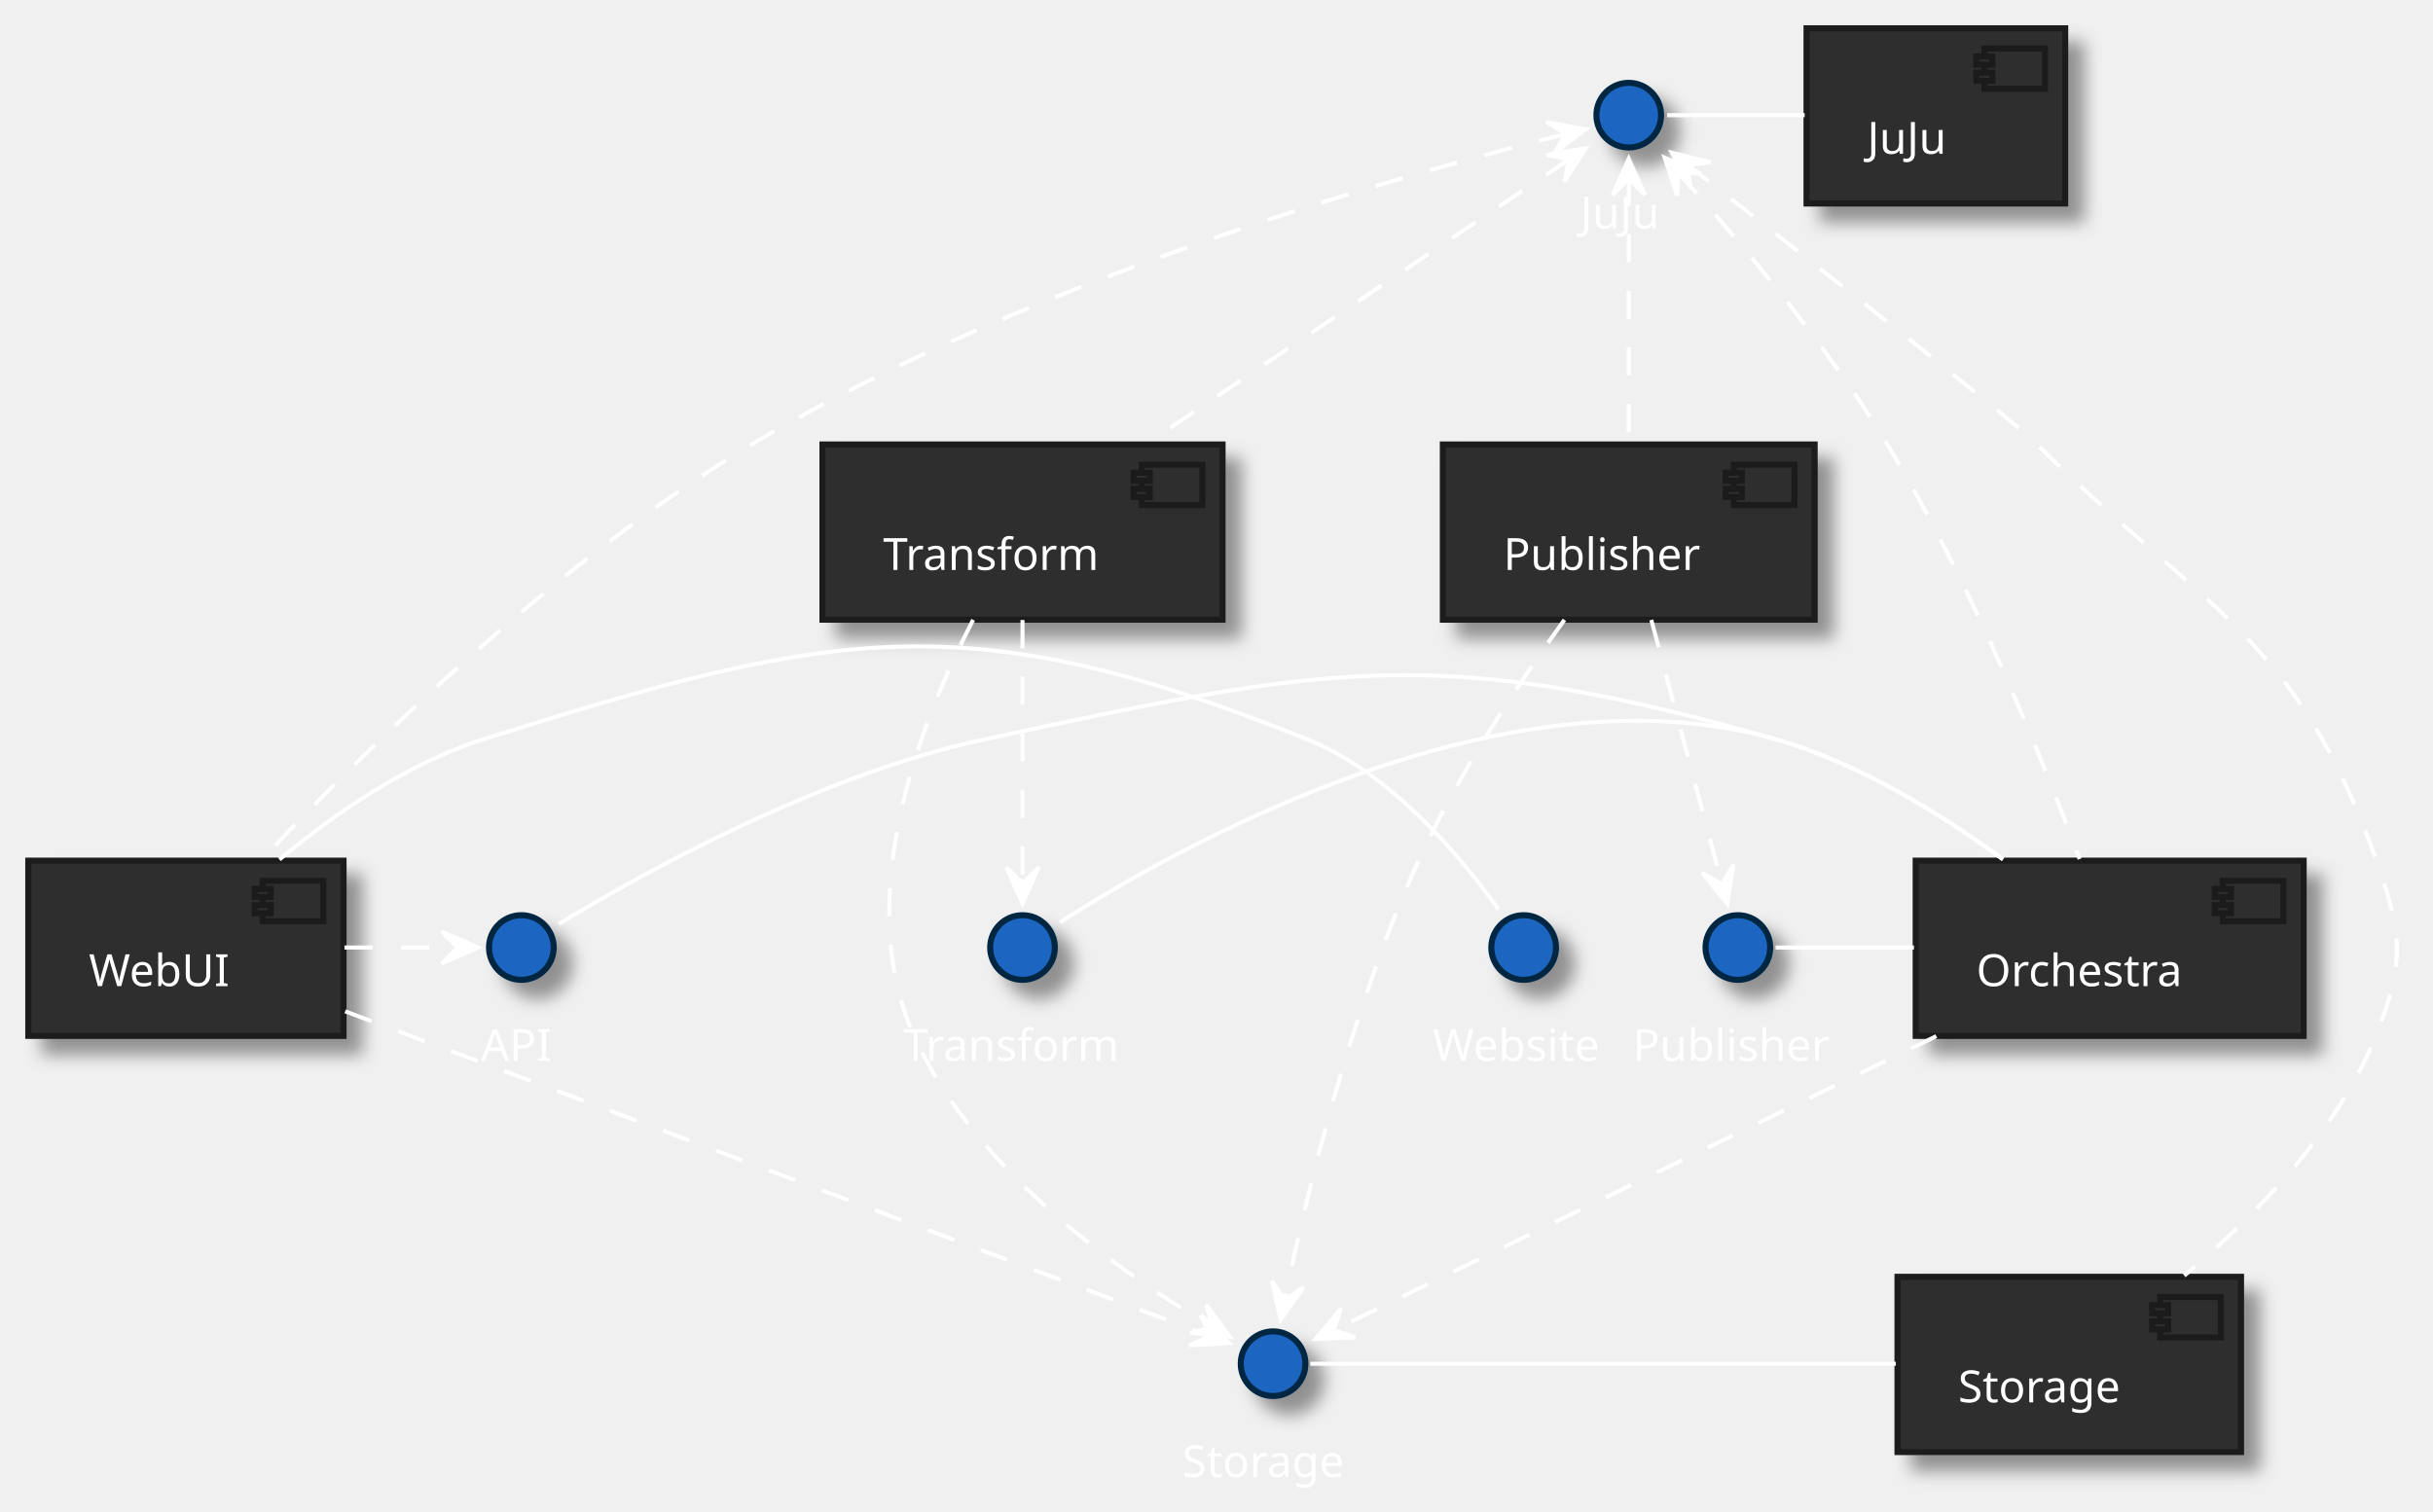
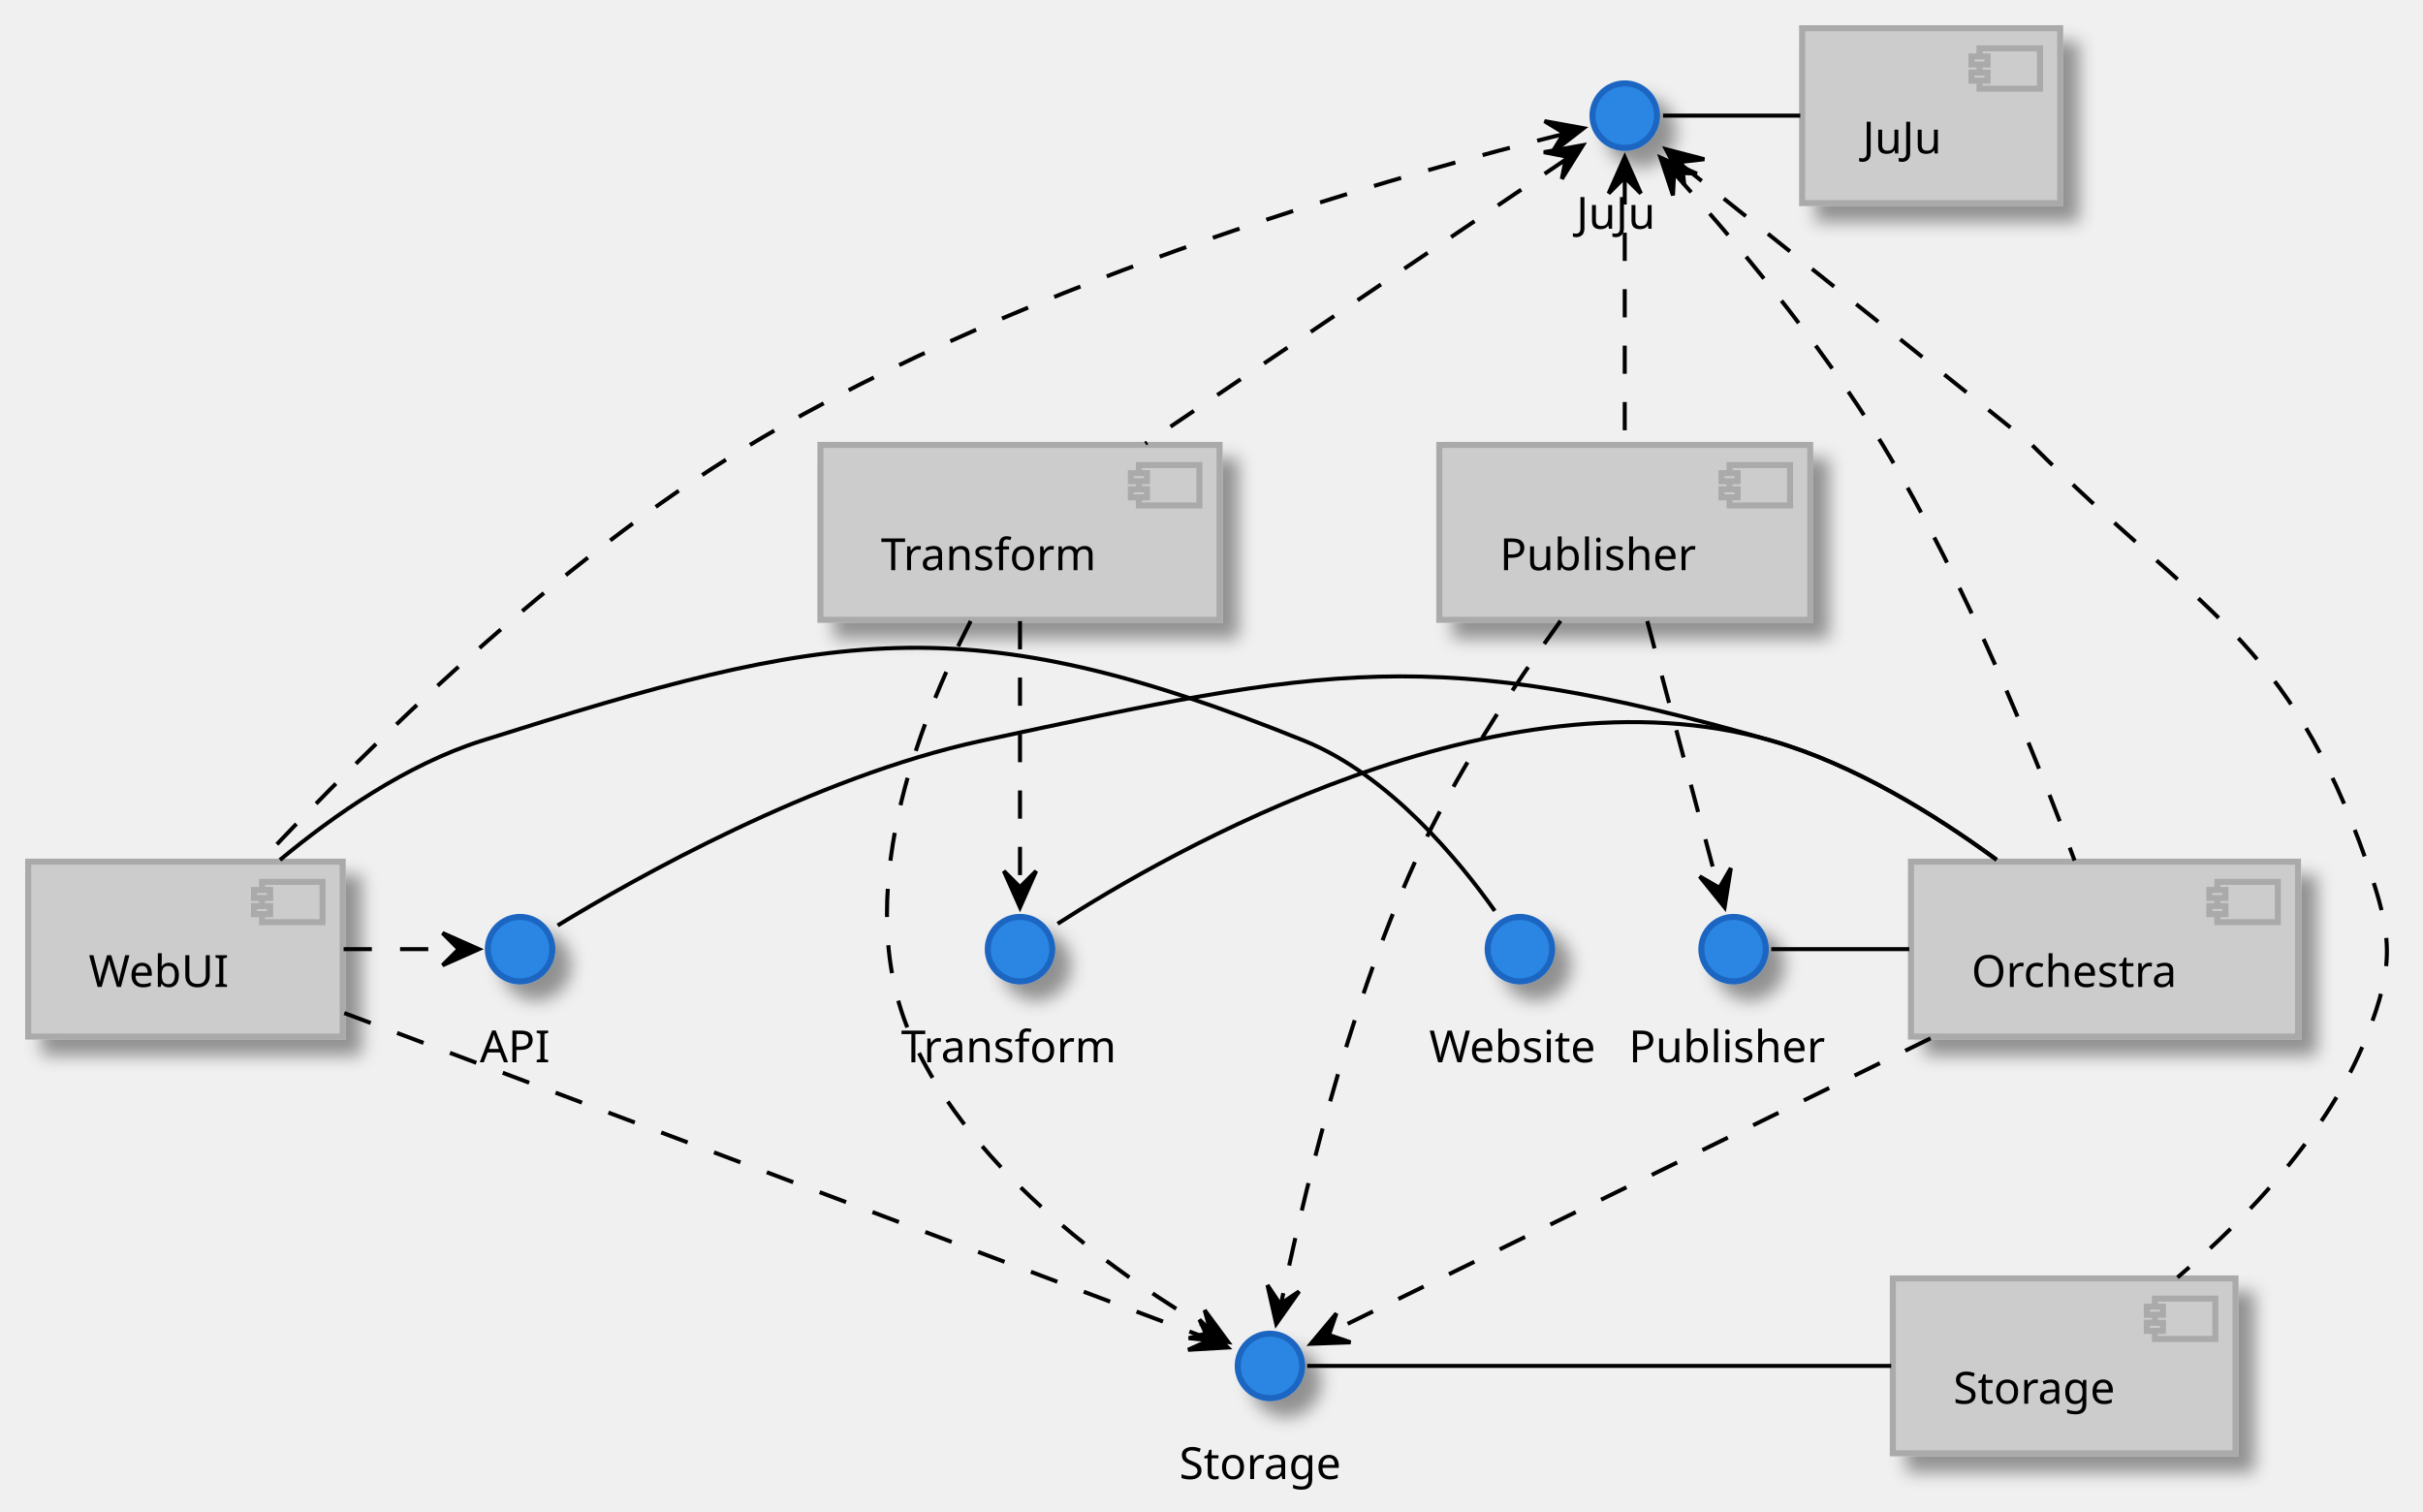
- <svg xmlns="http://www.w3.org/2000/svg" contentScriptType="application/ecmascript" contentStyleType="text/css" height="374px" preserveAspectRatio="none" style="width:602px;height:374px;background:#00000000;" version="1.1" viewBox="0 0 602 374" width="602px" zoomAndPan="magnify">
+ <svg xmlns="http://www.w3.org/2000/svg" contentScriptType="application/ecmascript" contentStyleType="text/css" height="375px" preserveAspectRatio="none" style="width:601px;height:375px;background:#00000000;" version="1.1" viewBox="0 0 601 375" width="601px" zoomAndPan="magnify">
  <defs>
-     <filter height="300%" id="f1h05n4z1j7rsc" width="300%" x="-1" y="-1">
+     <filter height="300%" id="f8i655ne9ewx7" width="300%" x="-1" y="-1">
      <feGaussianBlur result="blurOut" stdDeviation="2.0" />
      <feColorMatrix in="blurOut" result="blurOut2" type="matrix" values="0 0 0 0 0 0 0 0 0 0 0 0 0 0 0 0 0 0 .4 0" />
      <feOffset dx="4.0" dy="4.0" in="blurOut2" result="blurOut3" />
      <feBlend in="SourceGraphic" in2="blurOut3" mode="normal" />
    </filter>
  </defs>
  <g>
-     <ellipse cx="403" cy="28.5" fill="#1A66C2" filter="url(#f1h05n4z1j7rsc)" rx="8" ry="8" style="stroke:#002642;stroke-width:1.5;" />
-     <text fill="#FFFFFF" font-family="Verdana" font-size="11" lengthAdjust="spacing" textLength="24" x="391" y="56.559">JuJu</text>
-     <ellipse cx="129" cy="234.5" fill="#1A66C2" filter="url(#f1h05n4z1j7rsc)" rx="8" ry="8" style="stroke:#002642;stroke-width:1.5;" />
-     <text fill="#FFFFFF" font-family="Verdana" font-size="11" lengthAdjust="spacing" textLength="20" x="119" y="262.559">API</text>
-     <ellipse cx="315" cy="337.5" fill="#1A66C2" filter="url(#f1h05n4z1j7rsc)" rx="8" ry="8" style="stroke:#002642;stroke-width:1.5;" />
-     <text fill="#FFFFFF" font-family="Verdana" font-size="11" lengthAdjust="spacing" textLength="45" x="292.5" y="365.559">Storage</text>
-     <ellipse cx="253" cy="234.5" fill="#1A66C2" filter="url(#f1h05n4z1j7rsc)" rx="8" ry="8" style="stroke:#002642;stroke-width:1.5;" />
-     <text fill="#FFFFFF" font-family="Verdana" font-size="11" lengthAdjust="spacing" textLength="59" x="223.5" y="262.559">Transform</text>
-     <ellipse cx="430" cy="234.5" fill="#1A66C2" filter="url(#f1h05n4z1j7rsc)" rx="8" ry="8" style="stroke:#002642;stroke-width:1.5;" />
-     <text fill="#FFFFFF" font-family="Verdana" font-size="11" lengthAdjust="spacing" textLength="52" x="404" y="262.559">Publisher</text>
-     <ellipse cx="377" cy="234.5" fill="#1A66C2" filter="url(#f1h05n4z1j7rsc)" rx="8" ry="8" style="stroke:#002642;stroke-width:1.5;" />
-     <text fill="#FFFFFF" font-family="Verdana" font-size="11" lengthAdjust="spacing" textLength="45" x="354.5" y="262.559">Website</text>
-     <rect fill="#2E2E2E" filter="url(#f1h05n4z1j7rsc)" height="43.369" style="stroke:#1B1B1B;stroke-width:1.5;" width="64" x="447" y="7" />
-     <rect fill="#2E2E2E" height="10" style="stroke:#1B1B1B;stroke-width:1.5;" width="15" x="491" y="12" />
-     <rect fill="#2E2E2E" height="2" style="stroke:#1B1B1B;stroke-width:1.5;" width="4" x="489" y="14" />
-     <rect fill="#2E2E2E" height="2" style="stroke:#1B1B1B;stroke-width:1.5;" width="4" x="489" y="18" />
-     <text fill="#FFFFFF" font-family="Verdana" font-size="11" lengthAdjust="spacing" textLength="24" x="462" y="38.059">JuJu</text>
-     <rect fill="#2E2E2E" filter="url(#f1h05n4z1j7rsc)" height="43.369" style="stroke:#1B1B1B;stroke-width:1.5;" width="78" x="7" y="213" />
-     <rect fill="#2E2E2E" height="10" style="stroke:#1B1B1B;stroke-width:1.5;" width="15" x="65" y="218" />
-     <rect fill="#2E2E2E" height="2" style="stroke:#1B1B1B;stroke-width:1.5;" width="4" x="63" y="220" />
-     <rect fill="#2E2E2E" height="2" style="stroke:#1B1B1B;stroke-width:1.5;" width="4" x="63" y="224" />
-     <text fill="#FFFFFF" font-family="Verdana" font-size="11" lengthAdjust="spacing" textLength="38" x="22" y="244.059">WebUI</text>
-     <rect fill="#2E2E2E" filter="url(#f1h05n4z1j7rsc)" height="43.369" style="stroke:#1B1B1B;stroke-width:1.5;" width="96" x="474" y="213" />
-     <rect fill="#2E2E2E" height="10" style="stroke:#1B1B1B;stroke-width:1.5;" width="15" x="550" y="218" />
-     <rect fill="#2E2E2E" height="2" style="stroke:#1B1B1B;stroke-width:1.5;" width="4" x="548" y="220" />
-     <rect fill="#2E2E2E" height="2" style="stroke:#1B1B1B;stroke-width:1.5;" width="4" x="548" y="224" />
-     <text fill="#FFFFFF" font-family="Verdana" font-size="11" lengthAdjust="spacing" textLength="56" x="489" y="244.059">Orchestra</text>
-     <rect fill="#2E2E2E" filter="url(#f1h05n4z1j7rsc)" height="43.369" style="stroke:#1B1B1B;stroke-width:1.5;" width="99" x="203.5" y="110" />
-     <rect fill="#2E2E2E" height="10" style="stroke:#1B1B1B;stroke-width:1.5;" width="15" x="282.5" y="115" />
-     <rect fill="#2E2E2E" height="2" style="stroke:#1B1B1B;stroke-width:1.5;" width="4" x="280.5" y="117" />
-     <rect fill="#2E2E2E" height="2" style="stroke:#1B1B1B;stroke-width:1.5;" width="4" x="280.5" y="121" />
-     <text fill="#FFFFFF" font-family="Verdana" font-size="11" lengthAdjust="spacing" textLength="59" x="218.5" y="141.059">Transform</text>
-     <rect fill="#2E2E2E" filter="url(#f1h05n4z1j7rsc)" height="43.369" style="stroke:#1B1B1B;stroke-width:1.5;" width="92" x="357" y="110" />
-     <rect fill="#2E2E2E" height="10" style="stroke:#1B1B1B;stroke-width:1.5;" width="15" x="429" y="115" />
-     <rect fill="#2E2E2E" height="2" style="stroke:#1B1B1B;stroke-width:1.5;" width="4" x="427" y="117" />
-     <rect fill="#2E2E2E" height="2" style="stroke:#1B1B1B;stroke-width:1.5;" width="4" x="427" y="121" />
-     <text fill="#FFFFFF" font-family="Verdana" font-size="11" lengthAdjust="spacing" textLength="52" x="372" y="141.059">Publisher</text>
-     <rect fill="#2E2E2E" filter="url(#f1h05n4z1j7rsc)" height="43.369" style="stroke:#1B1B1B;stroke-width:1.5;" width="85" x="469.5" y="316" />
-     <rect fill="#2E2E2E" height="10" style="stroke:#1B1B1B;stroke-width:1.5;" width="15" x="534.5" y="321" />
-     <rect fill="#2E2E2E" height="2" style="stroke:#1B1B1B;stroke-width:1.5;" width="4" x="532.5" y="323" />
-     <rect fill="#2E2E2E" height="2" style="stroke:#1B1B1B;stroke-width:1.5;" width="4" x="532.5" y="327" />
-     <text fill="#FFFFFF" font-family="Verdana" font-size="11" lengthAdjust="spacing" textLength="45" x="484.5" y="347.059">Storage</text>
-     <path d="M412.5,28.5 C423.84,28.5 435.19,28.5 446.53,28.5 " fill="none" id="juju-JuJu" style="stroke:#FFFFFF;stroke-width:1.0;" />
-     <path d="M370.76,225.04 C361.94,212.64 344.54,191.48 323.5,183 C239.41,149.1 205.97,155.72 119.5,183 C100.78,188.91 82.68,201.47 69.13,212.72 " fill="none" id="website-WebUI" style="stroke:#FFFFFF;stroke-width:1.0;" />
-     <path d="M387.63,33.12 C350.87,42.2 255.8,68.25 186,110 C137.6,138.95 90.32,185.6 64.99,212.51 " fill="none" id="juju-backto-WebUI" style="stroke:#FFFFFF;stroke-width:1.0;stroke-dasharray:7.0,7.0;" />
-     <polygon fill="#FFFFFF" points="392.32,31.98,382.633,30.202,387.459,33.152,384.509,37.979,392.32,31.98" style="stroke:#FFFFFF;stroke-width:1.0;" />
-     <path d="M85.4,250.29 C145.8,272.97 258.57,315.31 299.58,330.71 " fill="none" id="WebUI-to-storage" style="stroke:#FFFFFF;stroke-width:1.0;stroke-dasharray:7.0,7.0;" />
-     <polygon fill="#FFFFFF" points="304.11,332.41,297.094,325.498,299.43,330.65,294.278,332.985,304.11,332.41" style="stroke:#FFFFFF;stroke-width:1.0;" />
-     <path d="M85.23,234.5 C94.58,234.5 103.94,234.5 113.29,234.5 " fill="none" id="WebUI-to-api" style="stroke:#FFFFFF;stroke-width:1.0;stroke-dasharray:7.0,7.0;" />
-     <polygon fill="#FFFFFF" points="118.25,234.5,109.25,230.5,113.25,234.5,109.25,238.5,118.25,234.5" style="stroke:#FFFFFF;stroke-width:1.0;" />
-     <path d="M138.33,228.64 C157.26,217.13 201.94,191.92 243.5,183 C328.67,164.73 355.76,159.01 439.5,183 C459.95,188.86 480.26,201.43 495.61,212.68 " fill="none" id="api-Orchestra" style="stroke:#FFFFFF;stroke-width:1.0;" />
-     <path d="M262.33,228.23 C289.63,210.67 371.69,163.57 439.5,183 C459.95,188.86 480.26,201.43 495.61,212.68 " fill="none" id="transform-Orchestra" style="stroke:#FFFFFF;stroke-width:1.0;" />
-     <path d="M439.34,234.5 C450.75,234.5 462.16,234.5 473.57,234.5 " fill="none" id="publisher-Orchestra" style="stroke:#FFFFFF;stroke-width:1.0;" />
-     <path d="M415.19,42.65 C428.98,57.98 451.52,84.49 467,110 C487.7,144.11 505.16,187.38 514.56,212.6 " fill="none" id="juju-backto-Orchestra" style="stroke:#FFFFFF;stroke-width:1.0;stroke-dasharray:7.0,7.0;" />
-     <polygon fill="#FFFFFF" points="411.89,39.02,414.975,48.373,415.25,42.723,420.9,42.997,411.89,39.02" style="stroke:#FFFFFF;stroke-width:1.0;" />
-     <path d="M479.11,256.43 C432.48,279.18 360.51,314.29 329.76,329.3 " fill="none" id="Orchestra-to-storage" style="stroke:#FFFFFF;stroke-width:1.0;stroke-dasharray:7.0,7.0;" />
-     <polygon fill="#FFFFFF" points="325.53,331.36,335.372,331.001,330.022,329.164,331.859,323.814,325.53,331.36" style="stroke:#FFFFFF;stroke-width:1.0;" />
-     <path d="M388.32,39.38 C364.28,55.57 316,88.08 284.09,109.56 " fill="none" id="juju-backto-Transform" style="stroke:#FFFFFF;stroke-width:1.0;stroke-dasharray:7.0,7.0;" />
-     <polygon fill="#FFFFFF" points="392.36,36.66,382.657,38.347,388.206,39.443,387.11,44.993,392.36,36.66" style="stroke:#FFFFFF;stroke-width:1.0;" />
-     <path d="M240.78,153.4 C227.74,178.63 210.86,221.9 226,256 C241.22,290.29 279.06,316.17 300.17,328.51 " fill="none" id="Transform-to-storage" style="stroke:#FFFFFF;stroke-width:1.0;stroke-dasharray:7.0,7.0;" />
-     <polygon fill="#FFFFFF" points="304.33,330.87,298.486,322.942,299.984,328.397,294.529,329.895,304.33,330.87" style="stroke:#FFFFFF;stroke-width:1.0;" />
-     <path d="M253,153.43 C253,173.01 253,201.77 253,218.96 " fill="none" id="Transform-to-transform" style="stroke:#FFFFFF;stroke-width:1.0;stroke-dasharray:7.0,7.0;" />
-     <polygon fill="#FFFFFF" points="253,223.64,257,214.64,253,218.64,249,214.64,253,223.64" style="stroke:#FFFFFF;stroke-width:1.0;" />
-     <path d="M403,43.94 C403,61.13 403,89.95 403,109.57 " fill="none" id="juju-backto-Publisher" style="stroke:#FFFFFF;stroke-width:1.0;stroke-dasharray:7.0,7.0;" />
-     <polygon fill="#FFFFFF" points="403,39.28,399,48.28,403,44.28,407,48.28,403,39.28" style="stroke:#FFFFFF;stroke-width:1.0;" />
-     <path d="M387.09,153.39 C375.74,169.09 360.82,191.51 351,213 C333.85,250.53 322.7,298.22 317.83,321.85 " fill="none" id="Publisher-to-storage" style="stroke:#FFFFFF;stroke-width:1.0;stroke-dasharray:7.0,7.0;" />
-     <polygon fill="#FFFFFF" points="316.87,326.63,322.566,318.596,317.856,321.728,314.724,317.018,316.87,326.63" style="stroke:#FFFFFF;stroke-width:1.0;" />
-     <path d="M408.59,153.43 C413.83,173.01 421.52,201.77 426.11,218.96 " fill="none" id="Publisher-to-publisher" style="stroke:#FFFFFF;stroke-width:1.0;stroke-dasharray:7.0,7.0;" />
-     <polygon fill="#FFFFFF" points="427.38,223.69,428.91,213.961,426.084,218.861,421.183,216.035,427.38,223.69" style="stroke:#FFFFFF;stroke-width:1.0;" />
-     <path d="M324.23,337.5 C372.52,337.5 420.81,337.5 469.09,337.5 " fill="none" id="storage-Storage" style="stroke:#FFFFFF;stroke-width:1.0;" />
-     <path d="M417.27,40.6 C443.26,60.85 496.34,102.42 504,110 C546,151.53 568.19,157.35 588,213 C594.41,231 595.06,238.24 588,256 C578.42,280.11 557.81,301.18 540.46,315.71 " fill="none" id="juju-backto-Storage" style="stroke:#FFFFFF;stroke-width:1.0;stroke-dasharray:7.0,7.0;" />
-     <polygon fill="#FFFFFF" points="413.65,37.78,418.292,46.466,417.594,40.853,423.208,40.155,413.65,37.78" style="stroke:#FFFFFF;stroke-width:1.0;" />
+     <ellipse cx="403" cy="28.68" fill="#2A86E2" filter="url(#f8i655ne9ewx7)" rx="8" ry="8" style="stroke:#1A66C2;stroke-width:1.5;" />
+     <text fill="#000000" font-family="Verdana" font-size="11" lengthAdjust="spacing" textLength="24" x="391" y="56.739">JuJu</text>
+     <ellipse cx="129" cy="235.42" fill="#2A86E2" filter="url(#f8i655ne9ewx7)" rx="8" ry="8" style="stroke:#1A66C2;stroke-width:1.5;" />
+     <text fill="#000000" font-family="Verdana" font-size="11" lengthAdjust="spacing" textLength="20" x="119" y="263.479">API</text>
+     <ellipse cx="315" cy="338.79" fill="#2A86E2" filter="url(#f8i655ne9ewx7)" rx="8" ry="8" style="stroke:#1A66C2;stroke-width:1.5;" />
+     <text fill="#000000" font-family="Verdana" font-size="11" lengthAdjust="spacing" textLength="45" x="292.5" y="366.849">Storage</text>
+     <ellipse cx="253" cy="235.42" fill="#2A86E2" filter="url(#f8i655ne9ewx7)" rx="8" ry="8" style="stroke:#1A66C2;stroke-width:1.5;" />
+     <text fill="#000000" font-family="Verdana" font-size="11" lengthAdjust="spacing" textLength="59" x="223.5" y="263.479">Transform</text>
+     <ellipse cx="430" cy="235.42" fill="#2A86E2" filter="url(#f8i655ne9ewx7)" rx="8" ry="8" style="stroke:#1A66C2;stroke-width:1.5;" />
+     <text fill="#000000" font-family="Verdana" font-size="11" lengthAdjust="spacing" textLength="52" x="404" y="263.479">Publisher</text>
+     <ellipse cx="377" cy="235.42" fill="#2A86E2" filter="url(#f8i655ne9ewx7)" rx="8" ry="8" style="stroke:#1A66C2;stroke-width:1.5;" />
+     <text fill="#000000" font-family="Verdana" font-size="11" lengthAdjust="spacing" textLength="45" x="354.5" y="263.479">Website</text>
+     <rect fill="#CCCCCC" filter="url(#f8i655ne9ewx7)" height="43.369" style="stroke:#AAAAAA;stroke-width:1.5;" width="64" x="447" y="7" />
+     <rect fill="#CCCCCC" height="10" style="stroke:#AAAAAA;stroke-width:1.5;" width="15" x="491" y="12" />
+     <rect fill="#CCCCCC" height="2" style="stroke:#AAAAAA;stroke-width:1.5;" width="4" x="489" y="14" />
+     <rect fill="#CCCCCC" height="2" style="stroke:#AAAAAA;stroke-width:1.5;" width="4" x="489" y="18" />
+     <text fill="#000000" font-family="Verdana" font-size="11" lengthAdjust="spacing" textLength="24" x="462" y="38.059">JuJu</text>
+     <rect fill="#CCCCCC" filter="url(#f8i655ne9ewx7)" height="43.369" style="stroke:#AAAAAA;stroke-width:1.5;" width="78" x="7" y="213.73" />
+     <rect fill="#CCCCCC" height="10" style="stroke:#AAAAAA;stroke-width:1.5;" width="15" x="65" y="218.73" />
+     <rect fill="#CCCCCC" height="2" style="stroke:#AAAAAA;stroke-width:1.5;" width="4" x="63" y="220.73" />
+     <rect fill="#CCCCCC" height="2" style="stroke:#AAAAAA;stroke-width:1.5;" width="4" x="63" y="224.73" />
+     <text fill="#000000" font-family="Verdana" font-size="11" lengthAdjust="spacing" textLength="38" x="22" y="244.789">WebUI</text>
+     <rect fill="#CCCCCC" filter="url(#f8i655ne9ewx7)" height="43.369" style="stroke:#AAAAAA;stroke-width:1.5;" width="96" x="474" y="213.73" />
+     <rect fill="#CCCCCC" height="10" style="stroke:#AAAAAA;stroke-width:1.5;" width="15" x="550" y="218.73" />
+     <rect fill="#CCCCCC" height="2" style="stroke:#AAAAAA;stroke-width:1.5;" width="4" x="548" y="220.73" />
+     <rect fill="#CCCCCC" height="2" style="stroke:#AAAAAA;stroke-width:1.5;" width="4" x="548" y="224.73" />
+     <text fill="#000000" font-family="Verdana" font-size="11" lengthAdjust="spacing" textLength="56" x="489" y="244.789">Orchestra</text>
+     <rect fill="#CCCCCC" filter="url(#f8i655ne9ewx7)" height="43.369" style="stroke:#AAAAAA;stroke-width:1.5;" width="99" x="203.5" y="110.36" />
+     <rect fill="#CCCCCC" height="10" style="stroke:#AAAAAA;stroke-width:1.5;" width="15" x="282.5" y="115.36" />
+     <rect fill="#CCCCCC" height="2" style="stroke:#AAAAAA;stroke-width:1.5;" width="4" x="280.5" y="117.36" />
+     <rect fill="#CCCCCC" height="2" style="stroke:#AAAAAA;stroke-width:1.5;" width="4" x="280.5" y="121.36" />
+     <text fill="#000000" font-family="Verdana" font-size="11" lengthAdjust="spacing" textLength="59" x="218.5" y="141.419">Transform</text>
+     <rect fill="#CCCCCC" filter="url(#f8i655ne9ewx7)" height="43.369" style="stroke:#AAAAAA;stroke-width:1.5;" width="92" x="357" y="110.36" />
+     <rect fill="#CCCCCC" height="10" style="stroke:#AAAAAA;stroke-width:1.5;" width="15" x="429" y="115.36" />
+     <rect fill="#CCCCCC" height="2" style="stroke:#AAAAAA;stroke-width:1.5;" width="4" x="427" y="117.36" />
+     <rect fill="#CCCCCC" height="2" style="stroke:#AAAAAA;stroke-width:1.5;" width="4" x="427" y="121.36" />
+     <text fill="#000000" font-family="Verdana" font-size="11" lengthAdjust="spacing" textLength="52" x="372" y="141.419">Publisher</text>
+     <rect fill="#CCCCCC" filter="url(#f8i655ne9ewx7)" height="43.369" style="stroke:#AAAAAA;stroke-width:1.5;" width="85" x="469.5" y="317.1" />
+     <rect fill="#CCCCCC" height="10" style="stroke:#AAAAAA;stroke-width:1.5;" width="15" x="534.5" y="322.1" />
+     <rect fill="#CCCCCC" height="2" style="stroke:#AAAAAA;stroke-width:1.5;" width="4" x="532.5" y="324.1" />
+     <rect fill="#CCCCCC" height="2" style="stroke:#AAAAAA;stroke-width:1.5;" width="4" x="532.5" y="328.1" />
+     <text fill="#000000" font-family="Verdana" font-size="11" lengthAdjust="spacing" textLength="45" x="484.5" y="348.159">Storage</text>
+     <path d="M412.5,28.68 C423.84,28.68 435.19,28.68 446.53,28.68 " fill="none" id="juju-JuJu" style="stroke:#000000;stroke-width:1.0;" />
+     <path d="M370.77,225.92 C361.96,213.48 344.57,192.25 323.5,183.73 C239.44,149.76 205.94,156.38 119.5,183.73 C100.91,189.61 82.95,202.08 69.44,213.29 " fill="none" id="website-WebUI" style="stroke:#000000;stroke-width:1.0;" />
+     <path d="M388.07,33.19 C351.65,42.18 256.04,68.33 186,110.36 C137.55,139.44 90.29,186.3 64.98,213.34 " fill="none" id="juju-backto-WebUI" style="stroke:#000000;stroke-width:1.0;stroke-dasharray:7.0,7.0;" />
+     <polygon fill="#000000" points="392.79,31.8,383.098,30.049,387.933,32.986,384.995,37.82,392.79,31.8" style="stroke:#000000;stroke-width:1.0;" />
+     <path d="M85.4,251.27 C146.05,274.12 259.5,316.87 300.09,332.17 " fill="none" id="WebUI-to-storage" style="stroke:#000000;stroke-width:1.0;stroke-dasharray:7.0,7.0;" />
+     <polygon fill="#000000" points="304.53,334.22,297.514,327.308,299.85,332.46,294.698,334.795,304.53,334.22" style="stroke:#000000;stroke-width:1.0;" />
+     <path d="M85.23,235.42 C94.76,235.42 104.3,235.42 113.83,235.42 " fill="none" id="WebUI-to-api" style="stroke:#000000;stroke-width:1.0;stroke-dasharray:7.0,7.0;" />
+     <polygon fill="#000000" points="118.77,235.42,109.77,231.42,113.77,235.42,109.77,239.42,118.77,235.42" style="stroke:#000000;stroke-width:1.0;" />
+     <path d="M138.32,229.54 C157.25,217.99 201.92,192.68 243.5,183.73 C328.66,165.4 355.78,159.67 439.5,183.73 C459.81,189.57 479.95,202.03 495.25,213.25 " fill="none" id="api-Orchestra" style="stroke:#000000;stroke-width:1.0;" />
+     <path d="M262.33,229.12 C289.63,211.51 371.69,164.25 439.5,183.73 C459.81,189.57 479.95,202.03 495.25,213.25 " fill="none" id="transform-Orchestra" style="stroke:#000000;stroke-width:1.0;" />
+     <path d="M439.34,235.42 C450.75,235.42 462.16,235.42 473.57,235.42 " fill="none" id="publisher-Orchestra" style="stroke:#000000;stroke-width:1.0;" />
+     <path d="M414.84,42.46 C428.6,57.77 451.4,84.58 467,110.36 C487.73,144.63 505.18,188.09 514.57,213.43 " fill="none" id="juju-backto-Orchestra" style="stroke:#000000;stroke-width:1.0;stroke-dasharray:7.0,7.0;" />
+     <polygon fill="#000000" points="411.88,39.1,414.965,48.453,415.24,42.803,420.89,43.077,411.88,39.1" style="stroke:#000000;stroke-width:1.0;" />
+     <path d="M478.86,257.54 C432.01,280.49 359.8,315.85 329.34,330.76 " fill="none" id="Orchestra-to-storage" style="stroke:#000000;stroke-width:1.0;stroke-dasharray:7.0,7.0;" />
+     <polygon fill="#000000" points="325.15,333.3,334.992,332.941,329.642,331.104,331.479,325.754,325.15,333.3" style="stroke:#000000;stroke-width:1.0;" />
+     <path d="M388.93,39.19 C365.1,55.29 316.27,88.29 284.09,110.04 " fill="none" id="juju-backto-Transform" style="stroke:#000000;stroke-width:1.0;stroke-dasharray:7.0,7.0;" />
+     <polygon fill="#000000" points="392.62,36.02,382.923,37.746,388.477,38.82,387.403,44.374,392.62,36.02" style="stroke:#000000;stroke-width:1.0;" />
+     <path d="M240.77,154.04 C227.71,179.38 210.82,222.85 226,257.1 C241.28,291.58 279.39,317.61 300.44,329.92 " fill="none" id="Transform-to-storage" style="stroke:#000000;stroke-width:1.0;stroke-dasharray:7.0,7.0;" />
+     <polygon fill="#000000" points="304.65,332.89,298.806,324.962,300.304,330.417,294.849,331.915,304.65,332.89" style="stroke:#000000;stroke-width:1.0;" />
+     <path d="M253,154.05 C253,173.89 253,203.08 253,220.28 " fill="none" id="Transform-to-transform" style="stroke:#000000;stroke-width:1.0;stroke-dasharray:7.0,7.0;" />
+     <polygon fill="#000000" points="253,225.04,257,216.04,253,220.04,249,216.04,253,225.04" style="stroke:#000000;stroke-width:1.0;" />
+     <path d="M403,43.72 C403,60.91 403,90.17 403,110.04 " fill="none" id="juju-backto-Publisher" style="stroke:#000000;stroke-width:1.0;stroke-dasharray:7.0,7.0;" />
+     <polygon fill="#000000" points="403,38.98,399,47.98,403,43.98,407,47.98,403,38.98" style="stroke:#000000;stroke-width:1.0;" />
+     <path d="M387.08,153.99 C375.74,169.73 360.81,192.2 351,213.73 C333.68,251.76 322.5,300.16 317.7,323.68 " fill="none" id="Publisher-to-storage" style="stroke:#000000;stroke-width:1.0;stroke-dasharray:7.0,7.0;" />
+     <polygon fill="#000000" points="316.56,328.36,322.234,320.31,317.532,323.455,314.387,318.754,316.56,328.36" style="stroke:#000000;stroke-width:1.0;" />
+     <path d="M408.59,154.05 C413.88,173.89 421.65,203.08 426.23,220.28 " fill="none" id="Publisher-to-publisher" style="stroke:#000000;stroke-width:1.0;stroke-dasharray:7.0,7.0;" />
+     <polygon fill="#000000" points="427.77,225.04,429.32,215.314,426.483,220.208,421.589,217.372,427.77,225.04" style="stroke:#000000;stroke-width:1.0;" />
+     <path d="M324.23,338.79 C372.52,338.79 420.81,338.79 469.09,338.79 " fill="none" id="storage-Storage" style="stroke:#000000;stroke-width:1.0;" />
+     <path d="M416.62,40.53 C443.96,62.31 503.02,109.39 504,110.36 C545.71,151.97 567.45,158.15 587,213.73 C593.4,231.92 594.05,239.16 587,257.1 C577.56,281.13 557.22,302.25 540.1,316.85 " fill="none" id="juju-backto-Storage" style="stroke:#000000;stroke-width:1.0;stroke-dasharray:7.0,7.0;" />
+     <polygon fill="#000000" points="413.21,37.02,417.762,45.754,417.123,40.133,422.743,39.493,413.21,37.02" style="stroke:#000000;stroke-width:1.0;" />
  </g>
</svg>
